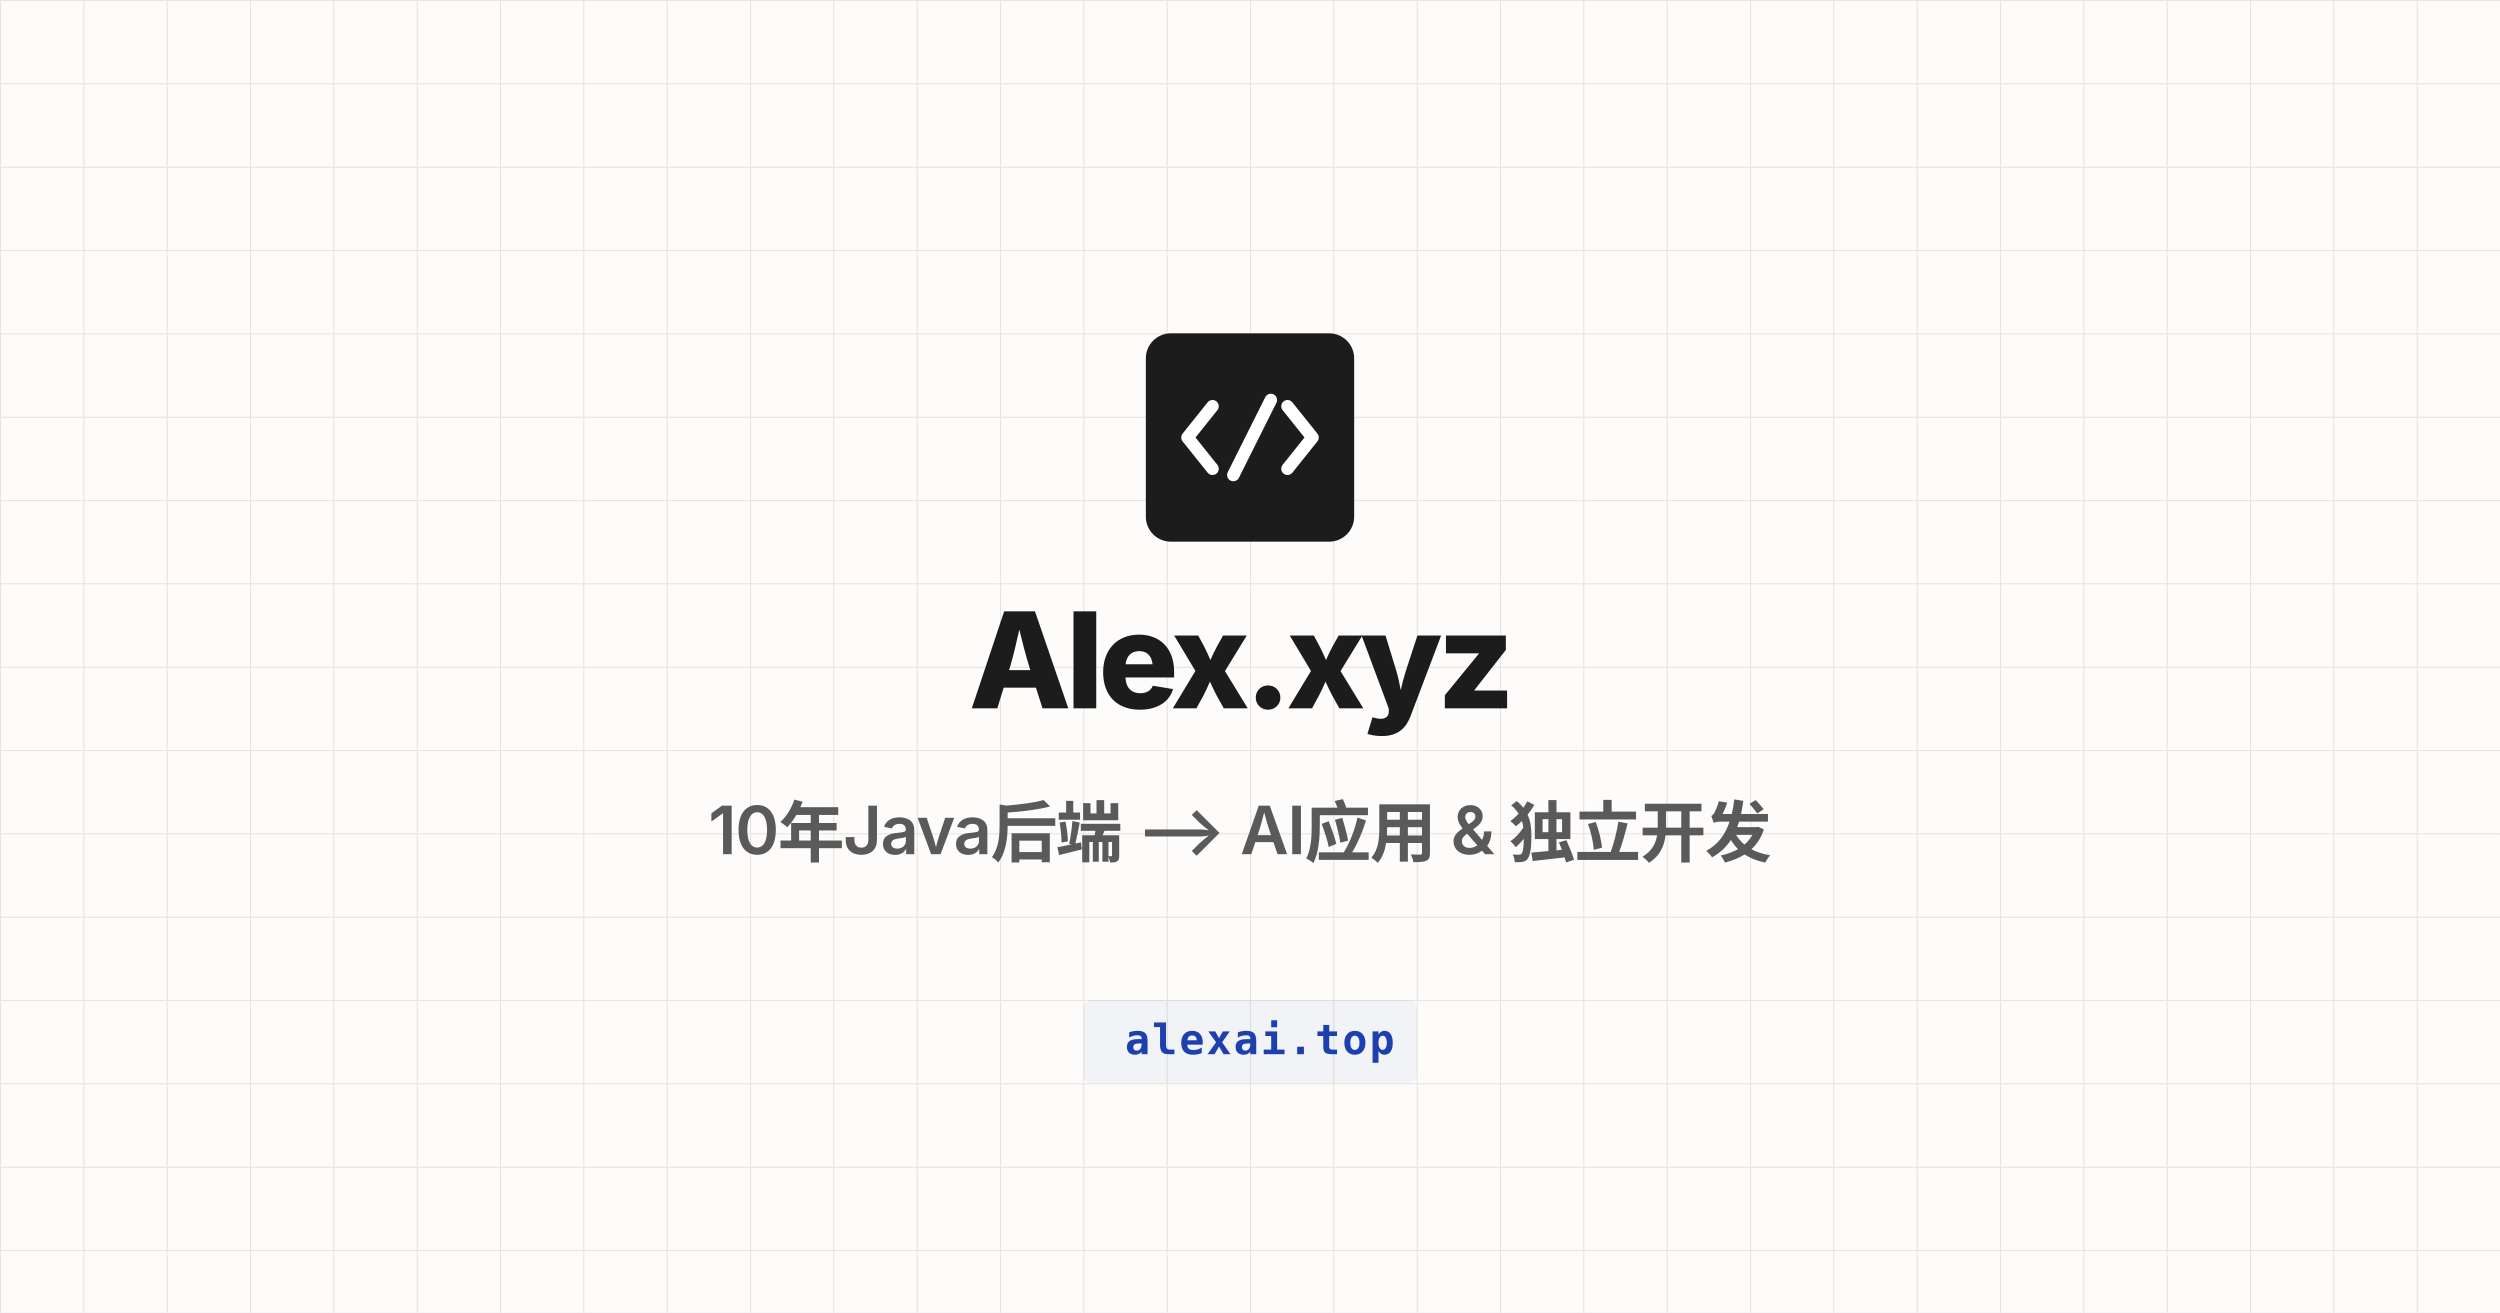
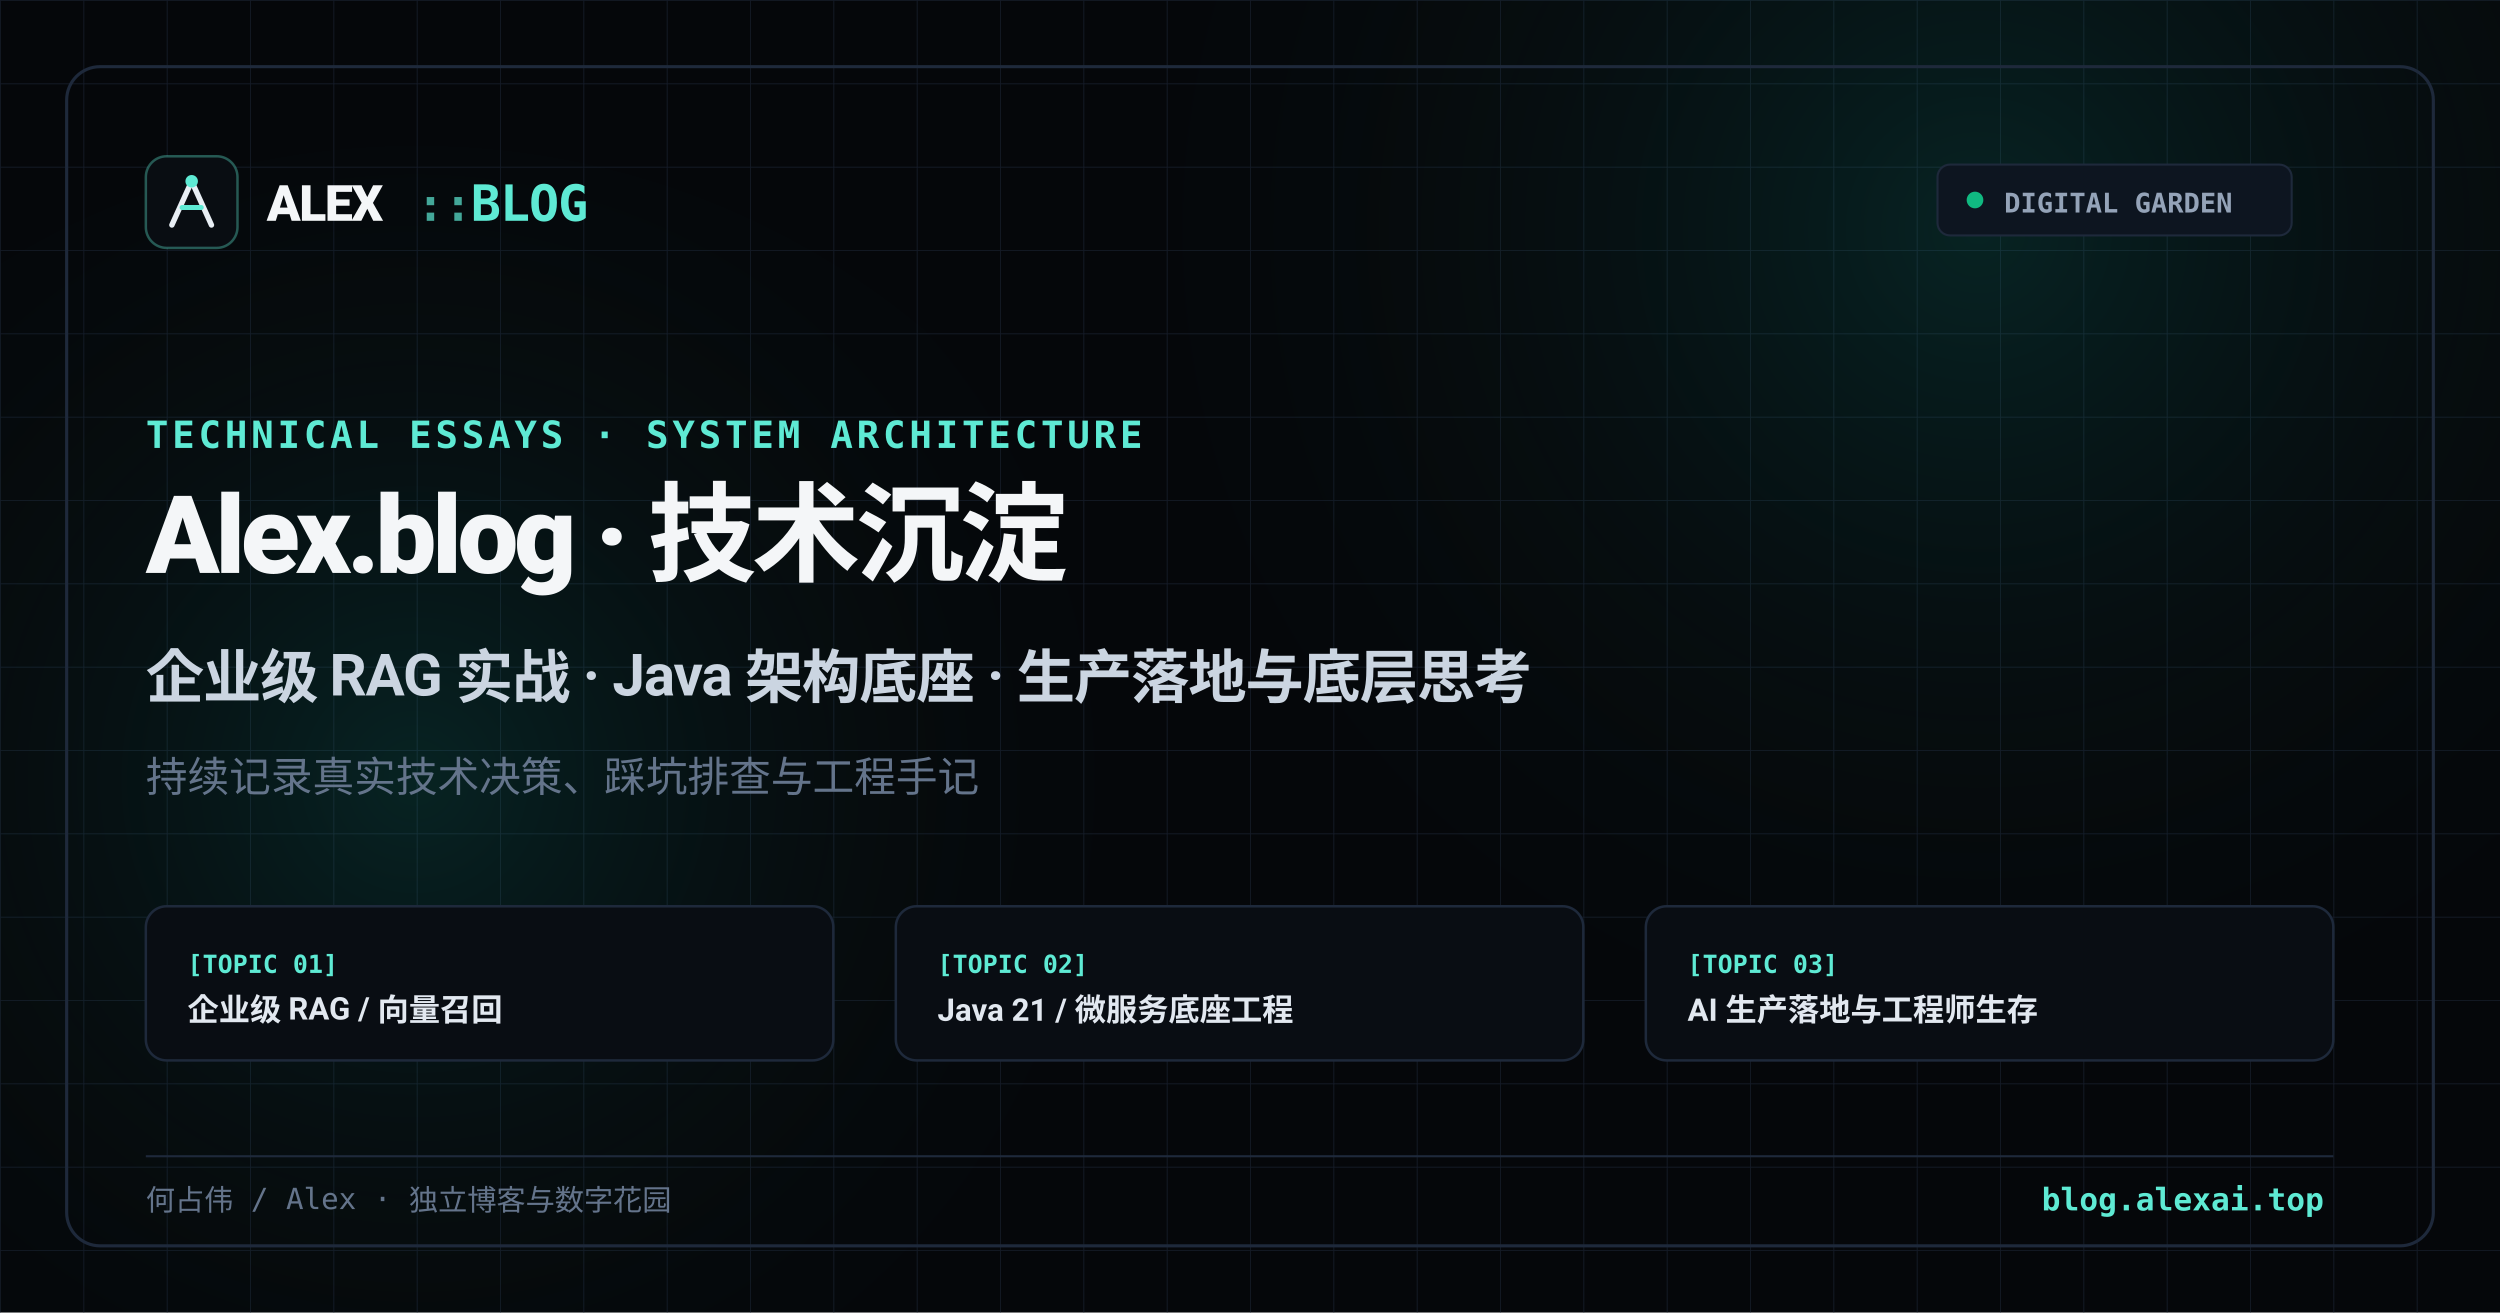
<svg xmlns="http://www.w3.org/2000/svg" width="1200" height="630" viewBox="0 0 1200 630" fill="none">
-   <rect width="1200" height="630" fill="#fdfcfb" />
  <defs>
-     <pattern id="grid" width="40" height="40" patternUnits="userSpaceOnUse">
-       <path d="M 40 0 L 0 0 0 40" fill="none" stroke="#e8e4df" stroke-width="1" />
+     <radialGradient id="glow" cx="0.5" cy="0.4" r="0.8">
+       <stop offset="0%" stop-color="#14B8A6" stop-opacity="0.16" />
+       <stop offset="60%" stop-color="#05070A" stop-opacity="0" />
+     </radialGradient>
+     <pattern id="card-grid" width="40" height="40" patternUnits="userSpaceOnUse">
+       <path d="M 40 0 L 0 0 0 40" fill="none" stroke="#1E293B" stroke-width="0.8" stroke-opacity="0.6" />
    </pattern>
  </defs>
-   <rect width="1200" height="630" fill="url(#grid)" />
-   <rect x="550" y="160" width="100" height="100" rx="12" fill="#1c1c1c" />
-   <path d="M582 195L570 210L582 225" stroke="white" stroke-width="6" stroke-linecap="round" stroke-linejoin="round" />
-   <path d="M618 195L630 210L618 225" stroke="white" stroke-width="6" stroke-linecap="round" stroke-linejoin="round" />
-   <path d="M610 192L592 228" stroke="white" stroke-width="6" stroke-linecap="round" />
-   <text fill="#1c1c1c" xml:space="preserve" style="white-space: pre" font-family="Inter, system-ui, sans-serif" font-size="64" font-weight="800" letter-spacing="-0.04em">
-     <tspan x="465" y="340">Alex.xyz</tspan>
-   </text>
-   <text fill="#5a5a5a" xml:space="preserve" style="white-space: pre" font-family="Inter, system-ui, sans-serif" font-size="32" font-weight="600" letter-spacing="-0.02em">
-     <tspan x="340" y="410">10年Java后端 —&gt; AI应用 &amp; 独立开发</tspan>
-   </text>
-   <rect x="520" y="480" width="160" height="40" rx="4" fill="#1e40af" fill-opacity="0.05" />
-   <text fill="#1e40af" xml:space="preserve" style="white-space: pre" font-family="JetBrains Mono, monospace" font-size="20" font-weight="600" letter-spacing="0.05em">
-     <tspan x="540" y="506">alexai.top</tspan>
-   </text>
+   <rect width="1200" height="630" fill="#05070A" />
+   <rect width="1200" height="630" fill="url(#card-grid)" />
+   <circle cx="950" cy="200" r="450" fill="url(#glow)" />
+   <circle cx="200" cy="450" r="380" fill="url(#glow)" />
+   <rect x="32" y="32" width="1136" height="566" rx="16" stroke="#1E293B" stroke-width="1.5" />
+   <g transform="translate(70, 75)">
+     <rect width="44" height="44" rx="10" fill="#090D12" stroke="#5EEAD4" stroke-opacity="0.35" stroke-width="1.2" />
+     <g transform="translate(6, 6)">
+       <path d="M6.5 27L16 6" stroke="#E8EEF4" stroke-width="2.6" stroke-linecap="round" />
+       <path d="M25.5 27L16 6" stroke="#E8EEF4" stroke-width="2.6" stroke-linecap="round" />
+       <path d="M11.4 18.6H20.6" stroke="#5EEAD4" stroke-width="2.4" stroke-linecap="round" />
+       <circle cx="16" cy="6" r="3" fill="#5EEAD4" />
+     </g>
+     <text x="58" y="31" fill="#F4F6F8" font-family="-apple-system, BlinkMacSystemFont, 'Segoe UI', Roboto, sans-serif" font-size="24" font-weight="800" letter-spacing="-0.03em">ALEX</text>
+     <text x="130" y="31" fill="#5EEAD4" font-family="'JetBrains Mono', monospace" font-size="22" font-weight="600" opacity="0.7">::</text>
+     <text x="156" y="31" fill="#5EEAD4" font-family="'JetBrains Mono', monospace" font-size="24" font-weight="800" letter-spacing="-0.02em">BLOG</text>
+     <rect x="860" y="4" width="170" height="34" rx="6" fill="#0D1520" stroke="#1E293B" stroke-width="1" />
+     <circle cx="878" cy="21" r="4" fill="#10B981" />
+     <text x="892" y="27" fill="#94A3B8" font-family="'JetBrains Mono', monospace" font-size="13" font-weight="600">DIGITAL GARDEN</text>
+   </g>
+   <g transform="translate(70, 185)">
+     <text x="0" y="30" fill="#5EEAD4" font-family="'JetBrains Mono', monospace" font-size="18" font-weight="600" letter-spacing="0.1em">TECHNICAL ESSAYS · SYSTEM ARCHITECTURE</text>
+     <text x="0" y="90" fill="#F4F6F8" font-family="-apple-system, BlinkMacSystemFont, 'Segoe UI', Roboto, sans-serif" font-size="52" font-weight="800" letter-spacing="-0.04em">
+       Alex.blog · 技术沉淀
+     </text>
+     <text x="0" y="150" fill="#CBD5E1" font-family="-apple-system, BlinkMacSystemFont, 'Segoe UI', Roboto, sans-serif" font-size="28" font-weight="600" letter-spacing="-0.02em">
+       企业级 RAG 实战 · Java 架构底座 · 生产落地与底层思考
+     </text>
+     <text x="0" y="195" fill="#64748B" font-family="-apple-system, BlinkMacSystemFont, 'Segoe UI', Roboto, sans-serif" font-size="20" font-weight="400">
+       持续记录真实技术决策、踩坑排查与工程手记
+     </text>
+   </g>
+   <g transform="translate(70, 435)">
+     <g transform="translate(0, 0)">
+       <rect width="330" height="74" rx="10" fill="#090D13" stroke="#1E293B" stroke-width="1.2" />
+       <text x="20" y="32" fill="#5EEAD4" font-family="'JetBrains Mono', monospace" font-size="12" font-weight="700">[TOPIC 01]</text>
+       <text x="20" y="55" fill="#E2E8F0" font-family="-apple-system, BlinkMacSystemFont, 'Segoe UI', Roboto, sans-serif" font-size="15" font-weight="600">企业级 RAG / 向量召回</text>
+     </g>
+     <g transform="translate(360, 0)">
+       <rect width="330" height="74" rx="10" fill="#090D13" stroke="#1E293B" stroke-width="1.2" />
+       <text x="20" y="32" fill="#5EEAD4" font-family="'JetBrains Mono', monospace" font-size="12" font-weight="700">[TOPIC 02]</text>
+       <text x="20" y="55" fill="#E2E8F0" font-family="-apple-system, BlinkMacSystemFont, 'Segoe UI', Roboto, sans-serif" font-size="15" font-weight="600">Java 21 / 微服务底座工程</text>
+     </g>
+     <g transform="translate(720, 0)">
+       <rect width="330" height="74" rx="10" fill="#090D13" stroke="#1E293B" stroke-width="1.2" />
+       <text x="20" y="32" fill="#5EEAD4" font-family="'JetBrains Mono', monospace" font-size="12" font-weight="700">[TOPIC 03]</text>
+       <text x="20" y="55" fill="#E2E8F0" font-family="-apple-system, BlinkMacSystemFont, 'Segoe UI', Roboto, sans-serif" font-size="15" font-weight="600">AI 生产落地与工程师生存</text>
+     </g>
+   </g>
+   <g transform="translate(70, 555)">
+     <line x1="0" y1="0" x2="1050" y2="0" stroke="#1E293B" stroke-width="1" />
+     <text x="0" y="26" fill="#64748B" font-family="'JetBrains Mono', monospace" font-size="14">何占伟 / Alex · 独立博客与数字花园</text>
+     <text x="910" y="26" fill="#5EEAD4" font-family="'JetBrains Mono', monospace" font-size="15" font-weight="700">blog.alexai.top</text>
+   </g>
</svg>
